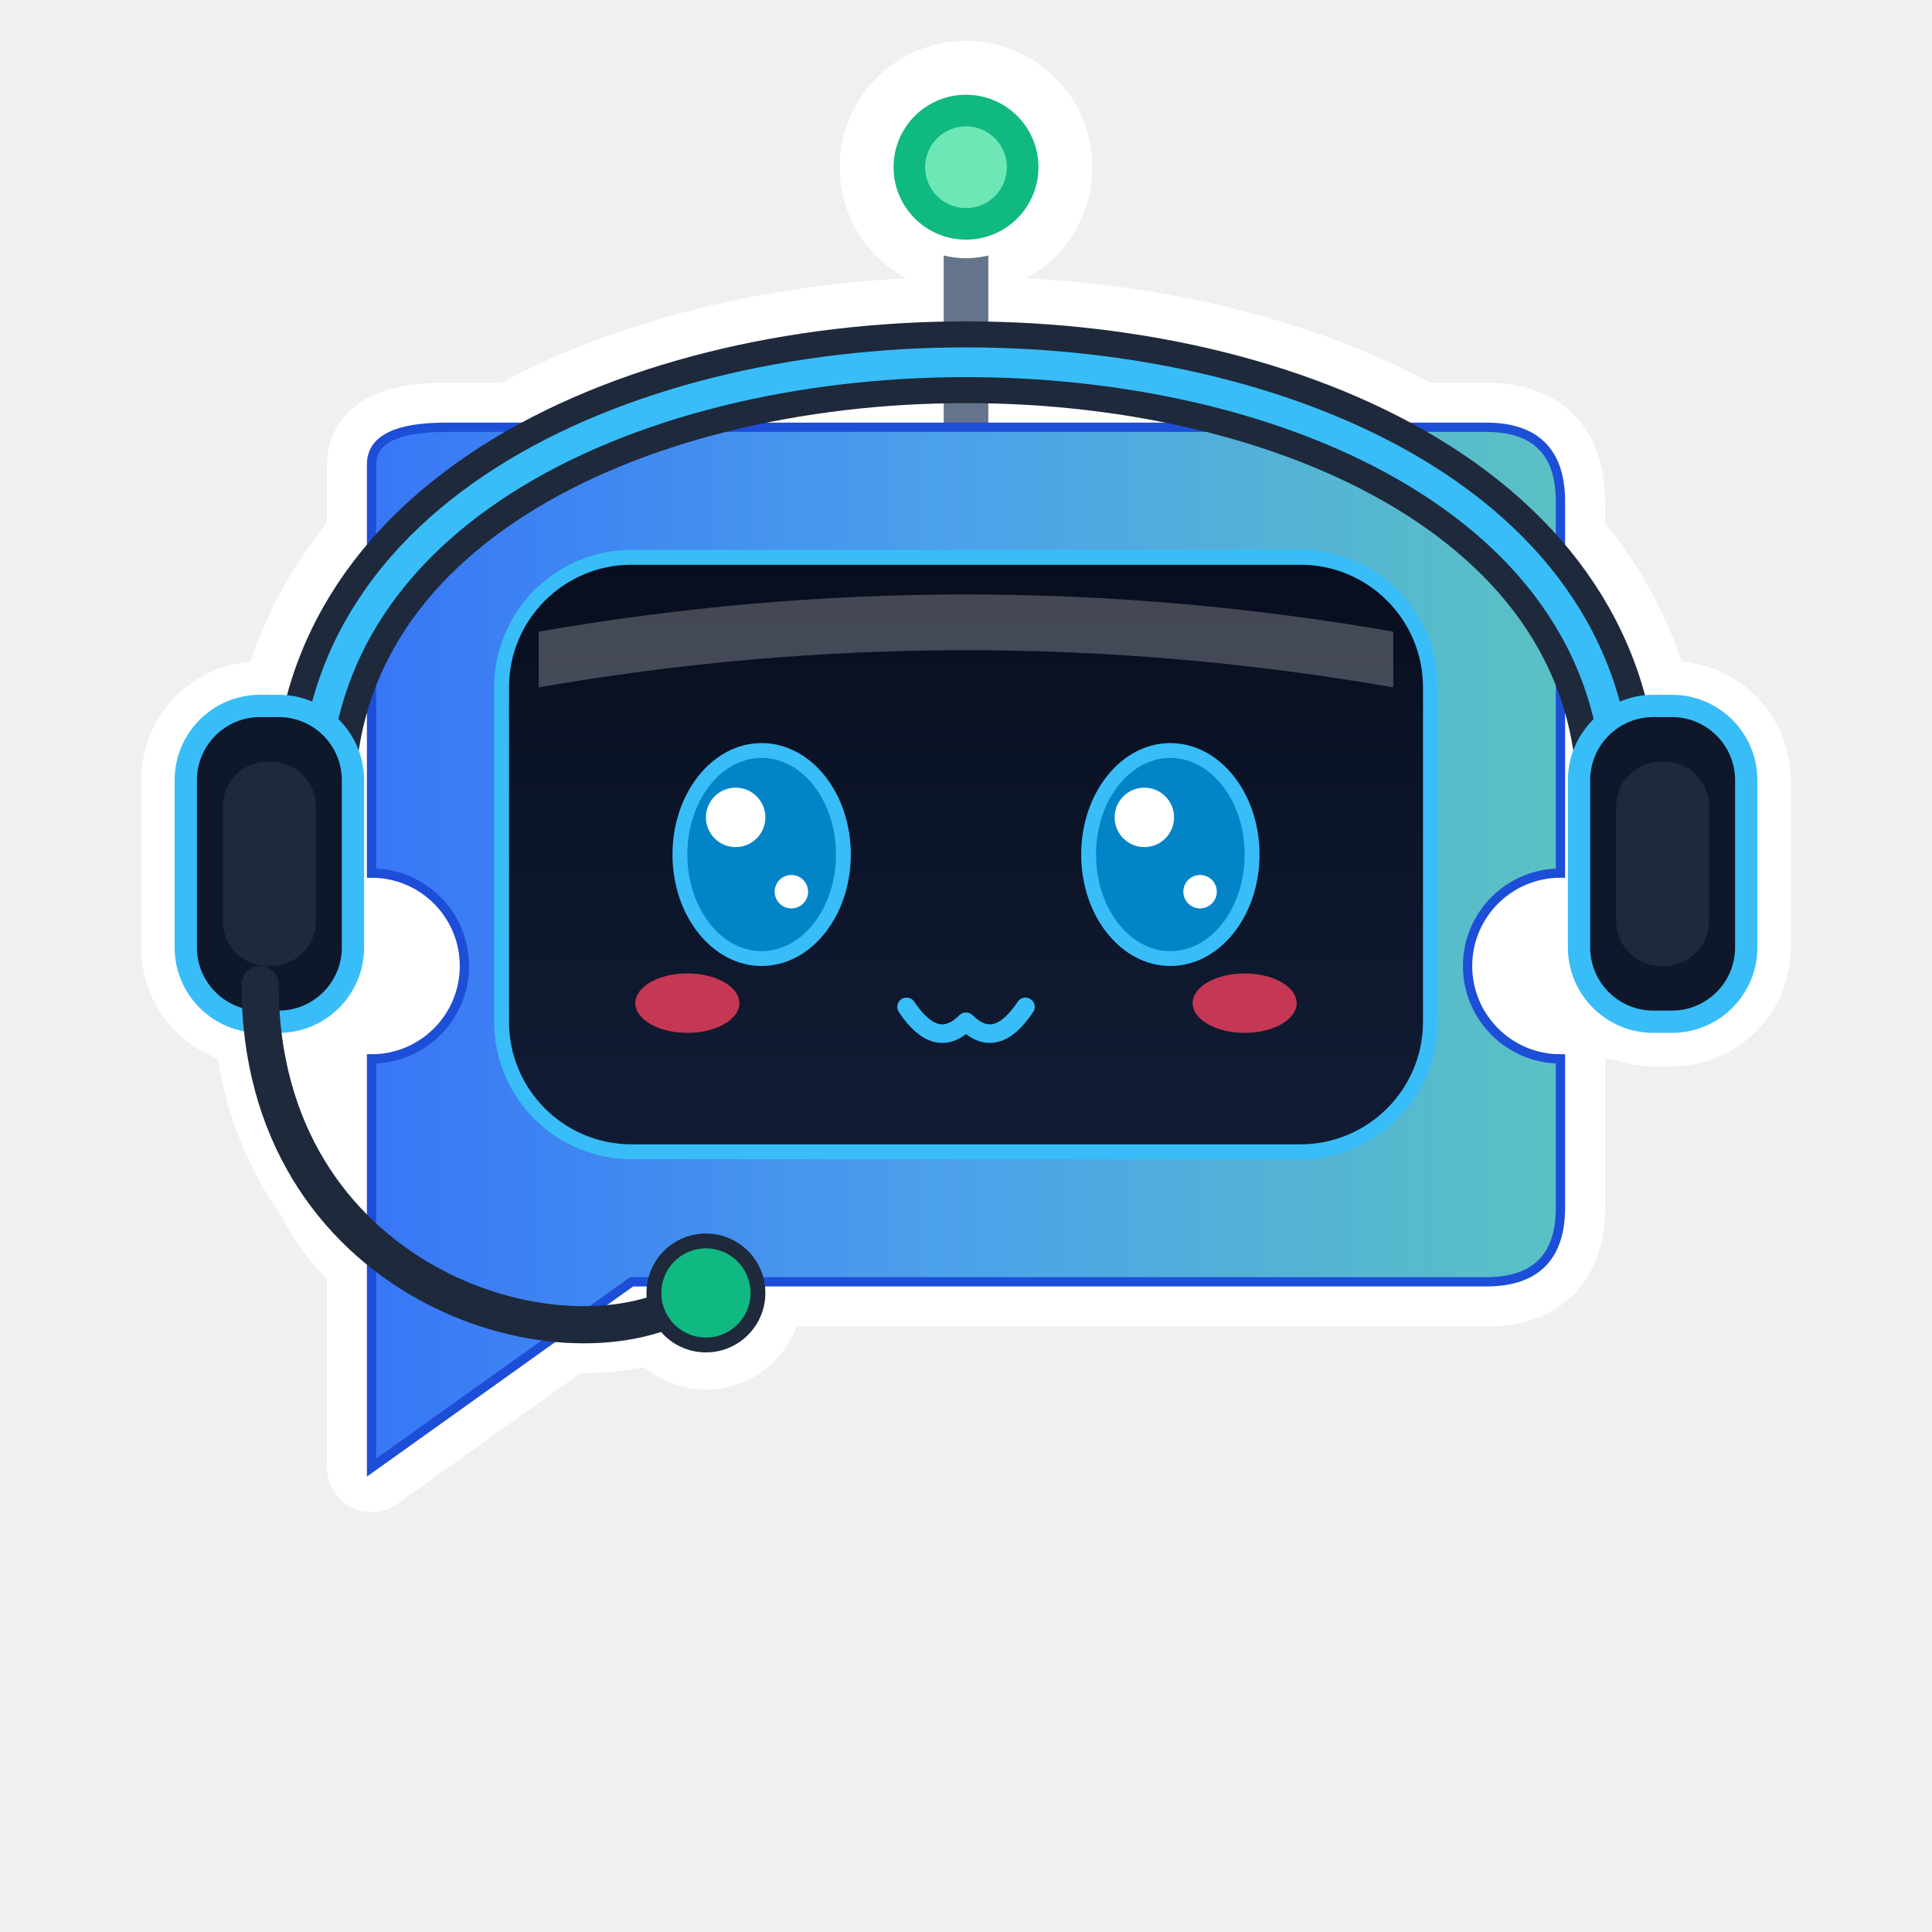
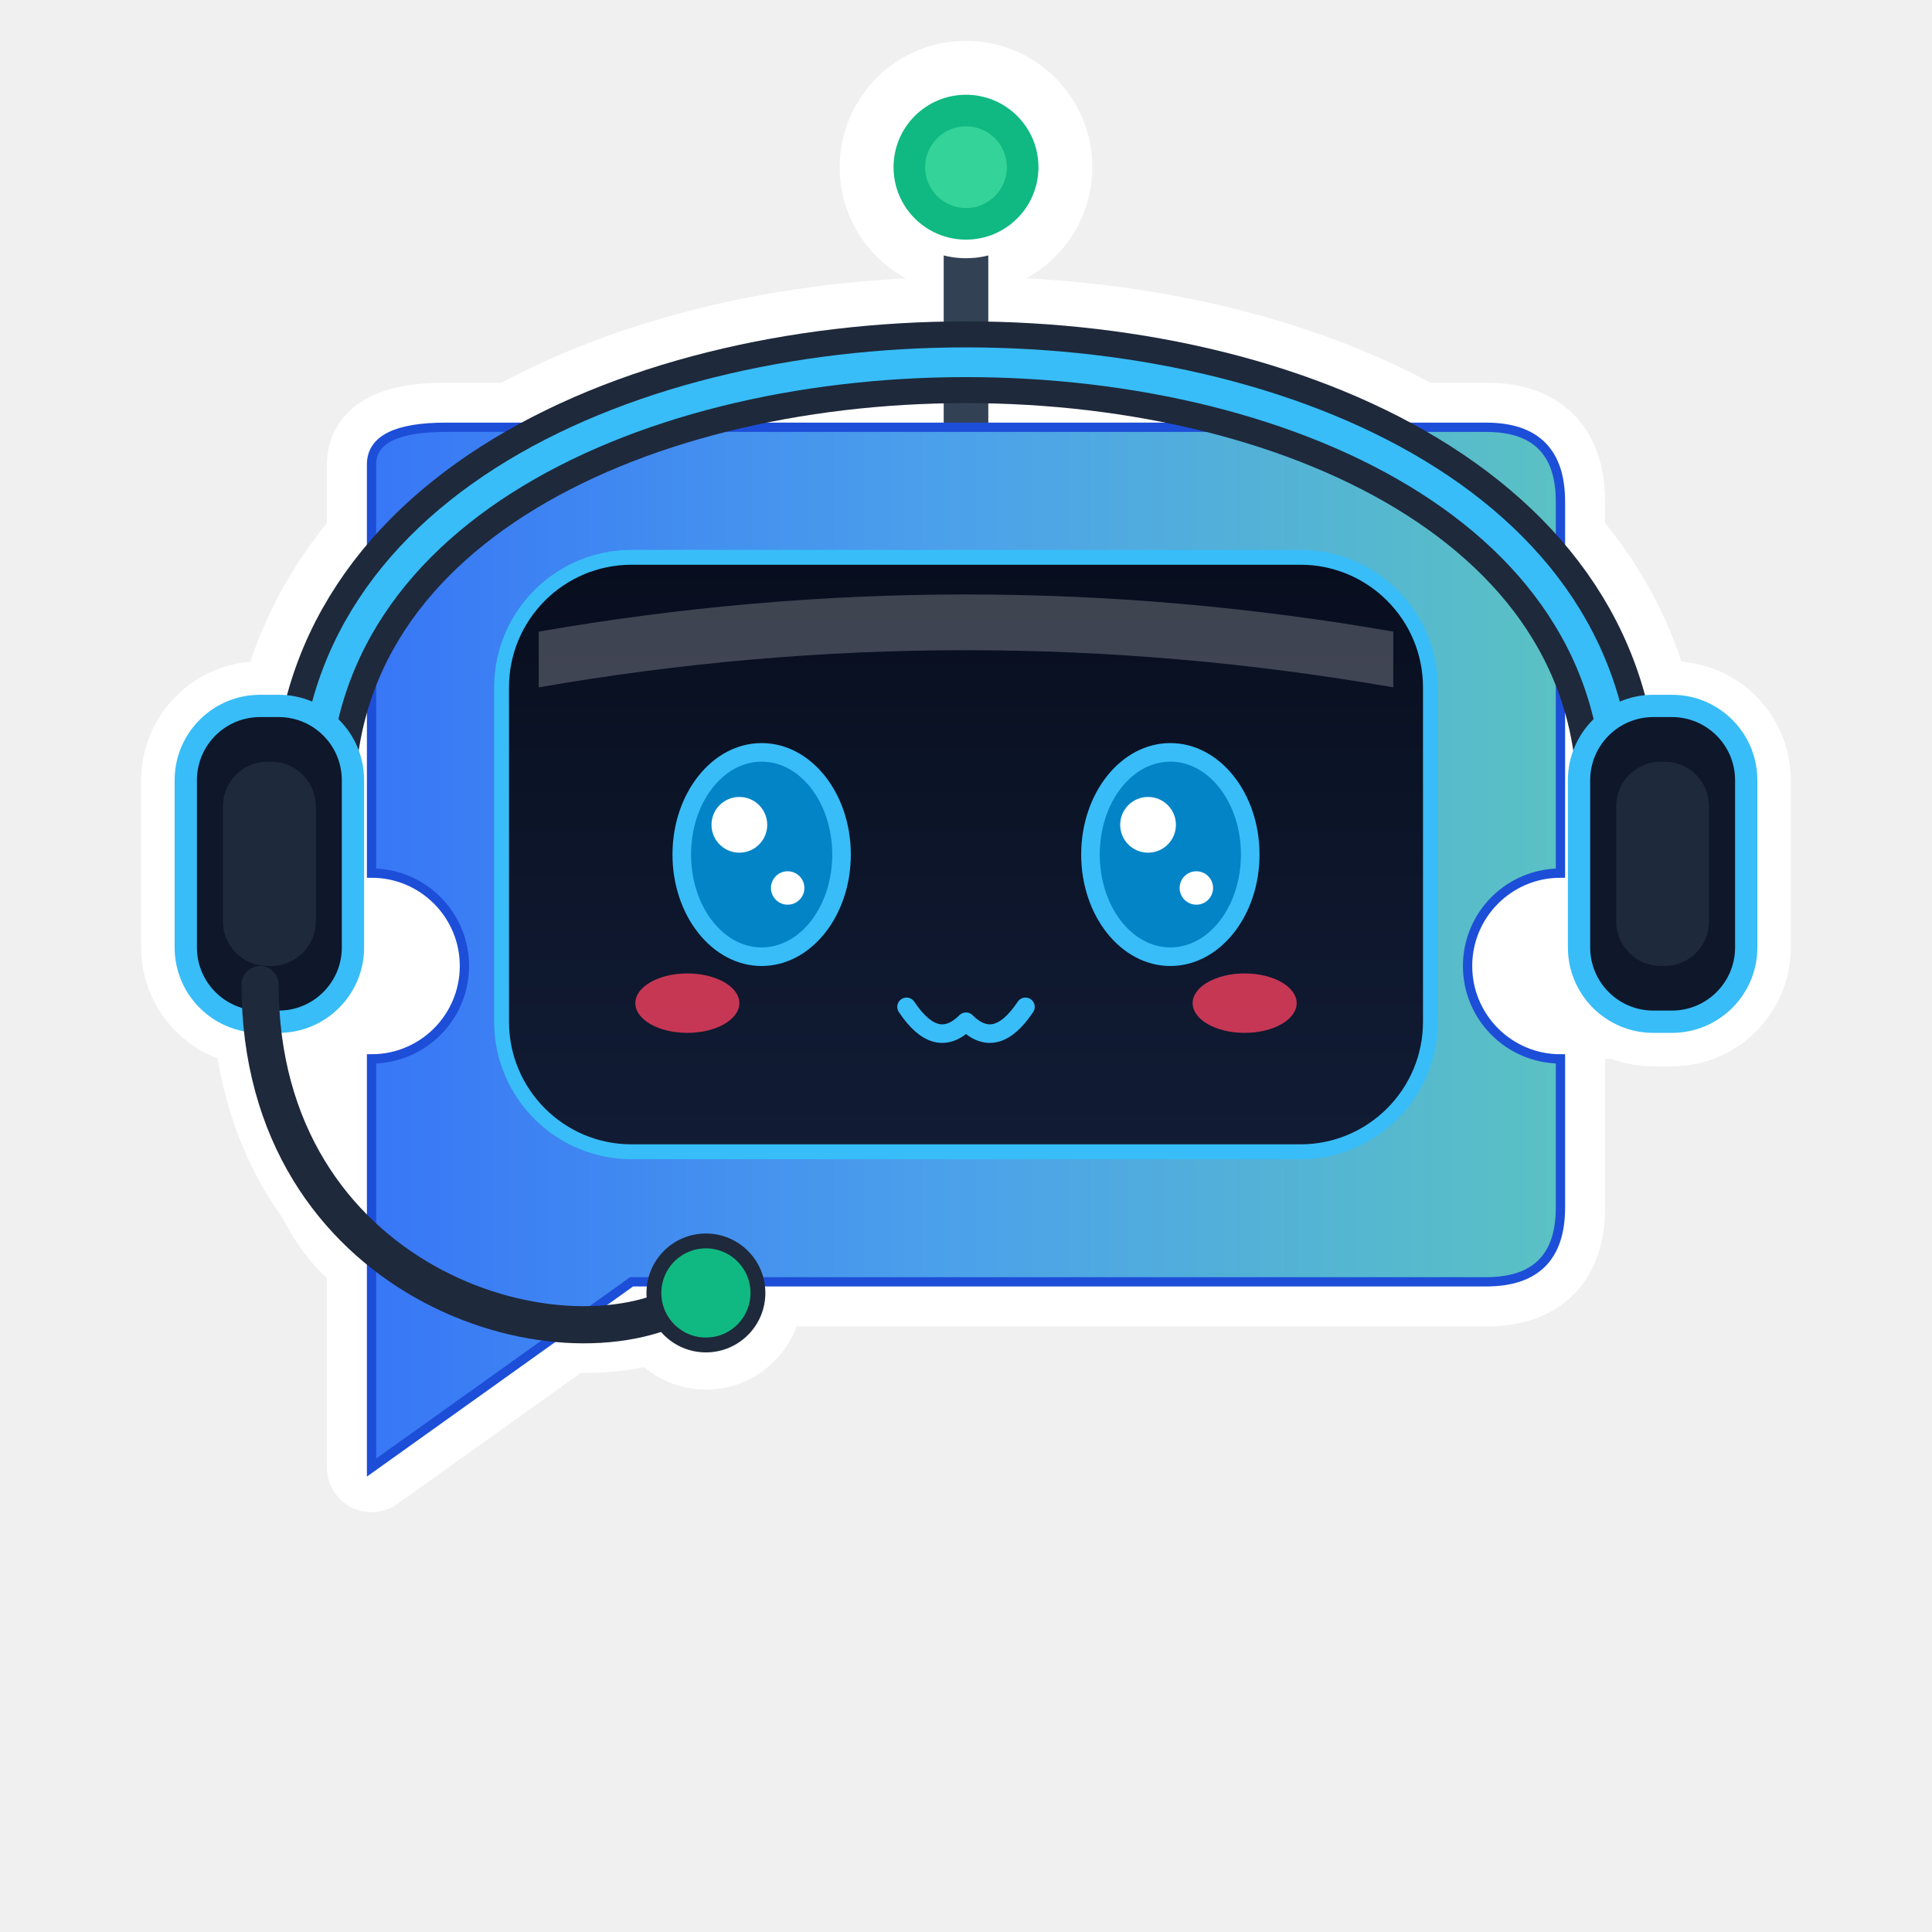
<svg xmlns="http://www.w3.org/2000/svg" viewBox="0 0 520 520" width="520" height="520">
  <defs>
    <linearGradient id="headGrad" x1="0%" y1="0%" x2="100%" y2="0%">
      <stop offset="0%" stop-color="#3877F6" />
      <stop offset="50%" stop-color="#4CA2EA" />
      <stop offset="100%" stop-color="#5AC1C4" />
    </linearGradient>
    <linearGradient id="screenGrad" x1="0%" y1="0%" x2="0%" y2="100%">
      <stop offset="0%" stop-color="#080E1E" />
      <stop offset="100%" stop-color="#111C35" />
    </linearGradient>
  </defs>
  <g id="Artwork" transform="translate(260, 275)">
    <g id="WhiteBorder" fill="#FFFFFF" stroke="#FFFFFF" stroke-linejoin="round" stroke-linecap="round">
      <circle cx="0" cy="-230" r="22" stroke-width="24" />
      <line x1="0" y1="-150" x2="0" y2="-230" stroke-width="32" />
      <path d="M -175 -50 C -190 -220, 190 -220, 175 -50" fill="none" stroke-width="46" />
      <rect x="-210" y="-85" width="45" height="85" rx="20" stroke-width="24" />
      <rect x="165" y="-85" width="45" height="85" rx="20" stroke-width="24" />
      <path d="M -160 -150 Q -160 -160, -140 -160 L 140 -160 Q 160 -160, 160 -140 L 160 -40 A 25 25 0 0 0 160 10 L 160 50 Q 160 70, 140 70 L -90 70 L -160 120 L -160 10 A 25 25 0 0 0 -160 -40 Z" stroke-width="24" />
      <path d="M -190 -10 C -190 70, -110 95, -75 75" fill="none" stroke-width="26" />
      <circle cx="-70" cy="73" r="14" stroke-width="24" />
-       <path d="M -190 -10 C -190 60, -160 70, -160 70 L -160 10 L -160 -10 Z" fill="#FFFFFF" stroke="#FFFFFF" stroke-width="12" stroke-linejoin="round" />
+       <path d="M -190 -10 C -190 60, -160 70, -160 70 L -160 10 L -160 -10 Z" stroke-width="12" />
    </g>
    <path d="M 160 -40 A 25 25 0 0 0 160 10 L 175 10 L 175 -40 Z" fill="#FFFFFF" stroke="none" />
    <path d="M -160 -40 A 25 25 0 0 1 -160 10 L -175 10 L -175 -40 Z" fill="#FFFFFF" stroke="none" />
-     <path d="M 0 -150 L 0 -220" stroke="#64748B" stroke-width="12" stroke-linecap="round" />
+     <path d="M 0 -150 L 0 -220" stroke="#334155" stroke-width="12" stroke-linecap="round" />
    <circle cx="0" cy="-230" r="22" fill="#10B981" stroke="#FFFFFF" stroke-width="5" />
-     <circle cx="0" cy="-230" r="11" fill="#6EE7B7" />
+     <circle cx="0" cy="-230" r="11" fill="#34D399" />
    <path d="M -160 -150 Q -160 -160, -140 -160 L 140 -160 Q 160 -160, 160 -140 L 160 -40 A 25 25 0 0 0 160 10 L 160 50 Q 160 70, 140 70 L -90 70 L -160 120 L -160 10 A 25 25 0 0 0 -160 -40 Z" fill="url(#headGrad)" stroke="#1D4ED8" stroke-width="2.5" />
    <rect x="-125" y="-125" width="250" height="160" rx="35" fill="url(#screenGrad)" stroke="#38BDF8" stroke-width="4" />
-     <path d="M -115 -105 Q 0 -125 115 -105 L 115 -90 Q 0 -110 -115 -90 Z" fill="#FFFFFF" opacity="0.24" />
+     <path d="M -115 -105 Q 0 -125 115 -105 L 115 -90 Q 0 -110 -115 -90 Z" fill="#FFFFFF" opacity="0.22" />
    <g transform="translate(-55, -45)">
      <ellipse cx="0" cy="0" rx="24" ry="30" fill="#38BDF8" />
-       <ellipse cx="0" cy="0" rx="20" ry="26" fill="#0284C7" />
-       <circle cx="-7" cy="-10" r="8" fill="#FFFFFF" />
-       <circle cx="8" cy="10" r="4.5" fill="#FFFFFF" />
+       <ellipse cx="0" cy="0" rx="19" ry="25" fill="#0284C7" />
+       <circle cx="-6" cy="-8" r="7.5" fill="#FFFFFF" />
+       <circle cx="7" cy="9" r="4.5" fill="#FFFFFF" />
    </g>
    <g transform="translate(55, -45)">
      <ellipse cx="0" cy="0" rx="24" ry="30" fill="#38BDF8" />
-       <ellipse cx="0" cy="0" rx="20" ry="26" fill="#0284C7" />
-       <circle cx="-7" cy="-10" r="8" fill="#FFFFFF" />
-       <circle cx="8" cy="10" r="4.5" fill="#FFFFFF" />
+       <ellipse cx="0" cy="0" rx="19" ry="25" fill="#0284C7" />
+       <circle cx="-6" cy="-8" r="7.5" fill="#FFFFFF" />
+       <circle cx="7" cy="9" r="4.5" fill="#FFFFFF" />
    </g>
    <ellipse cx="-75" cy="-5" rx="14" ry="8" fill="#F43F5E" opacity="0.8" />
    <ellipse cx="75" cy="-5" rx="14" ry="8" fill="#F43F5E" opacity="0.8" />
    <path d="M -16 -4 Q -8 8 0 0 Q 8 8 16 -4" fill="none" stroke="#38BDF8" stroke-width="5" stroke-linecap="round" stroke-linejoin="round" />
    <path d="M -175 -50 C -190 -220, 190 -220, 175 -50" fill="none" stroke="#1E293B" stroke-width="22" stroke-linecap="round" />
    <path d="M -175 -50 C -190 -220, 190 -220, 175 -50" fill="none" stroke="#38BDF8" stroke-width="8" stroke-linecap="round" />
    <rect x="-210" y="-85" width="45" height="85" rx="20" fill="#0F172A" stroke="#38BDF8" stroke-width="6" />
    <rect x="-200" y="-70" width="25" height="55" rx="12" fill="#1E293B" />
    <rect x="165" y="-85" width="45" height="85" rx="20" fill="#0F172A" stroke="#38BDF8" stroke-width="6" />
    <rect x="175" y="-70" width="25" height="55" rx="12" fill="#1E293B" />
    <path d="M -190 -10 C -190 70, -110 95, -75 75" fill="none" stroke="#1E293B" stroke-width="10" stroke-linecap="round" />
    <circle cx="-70" cy="73" r="14" fill="#10B981" stroke="#1E293B" stroke-width="4" />
  </g>
</svg>
